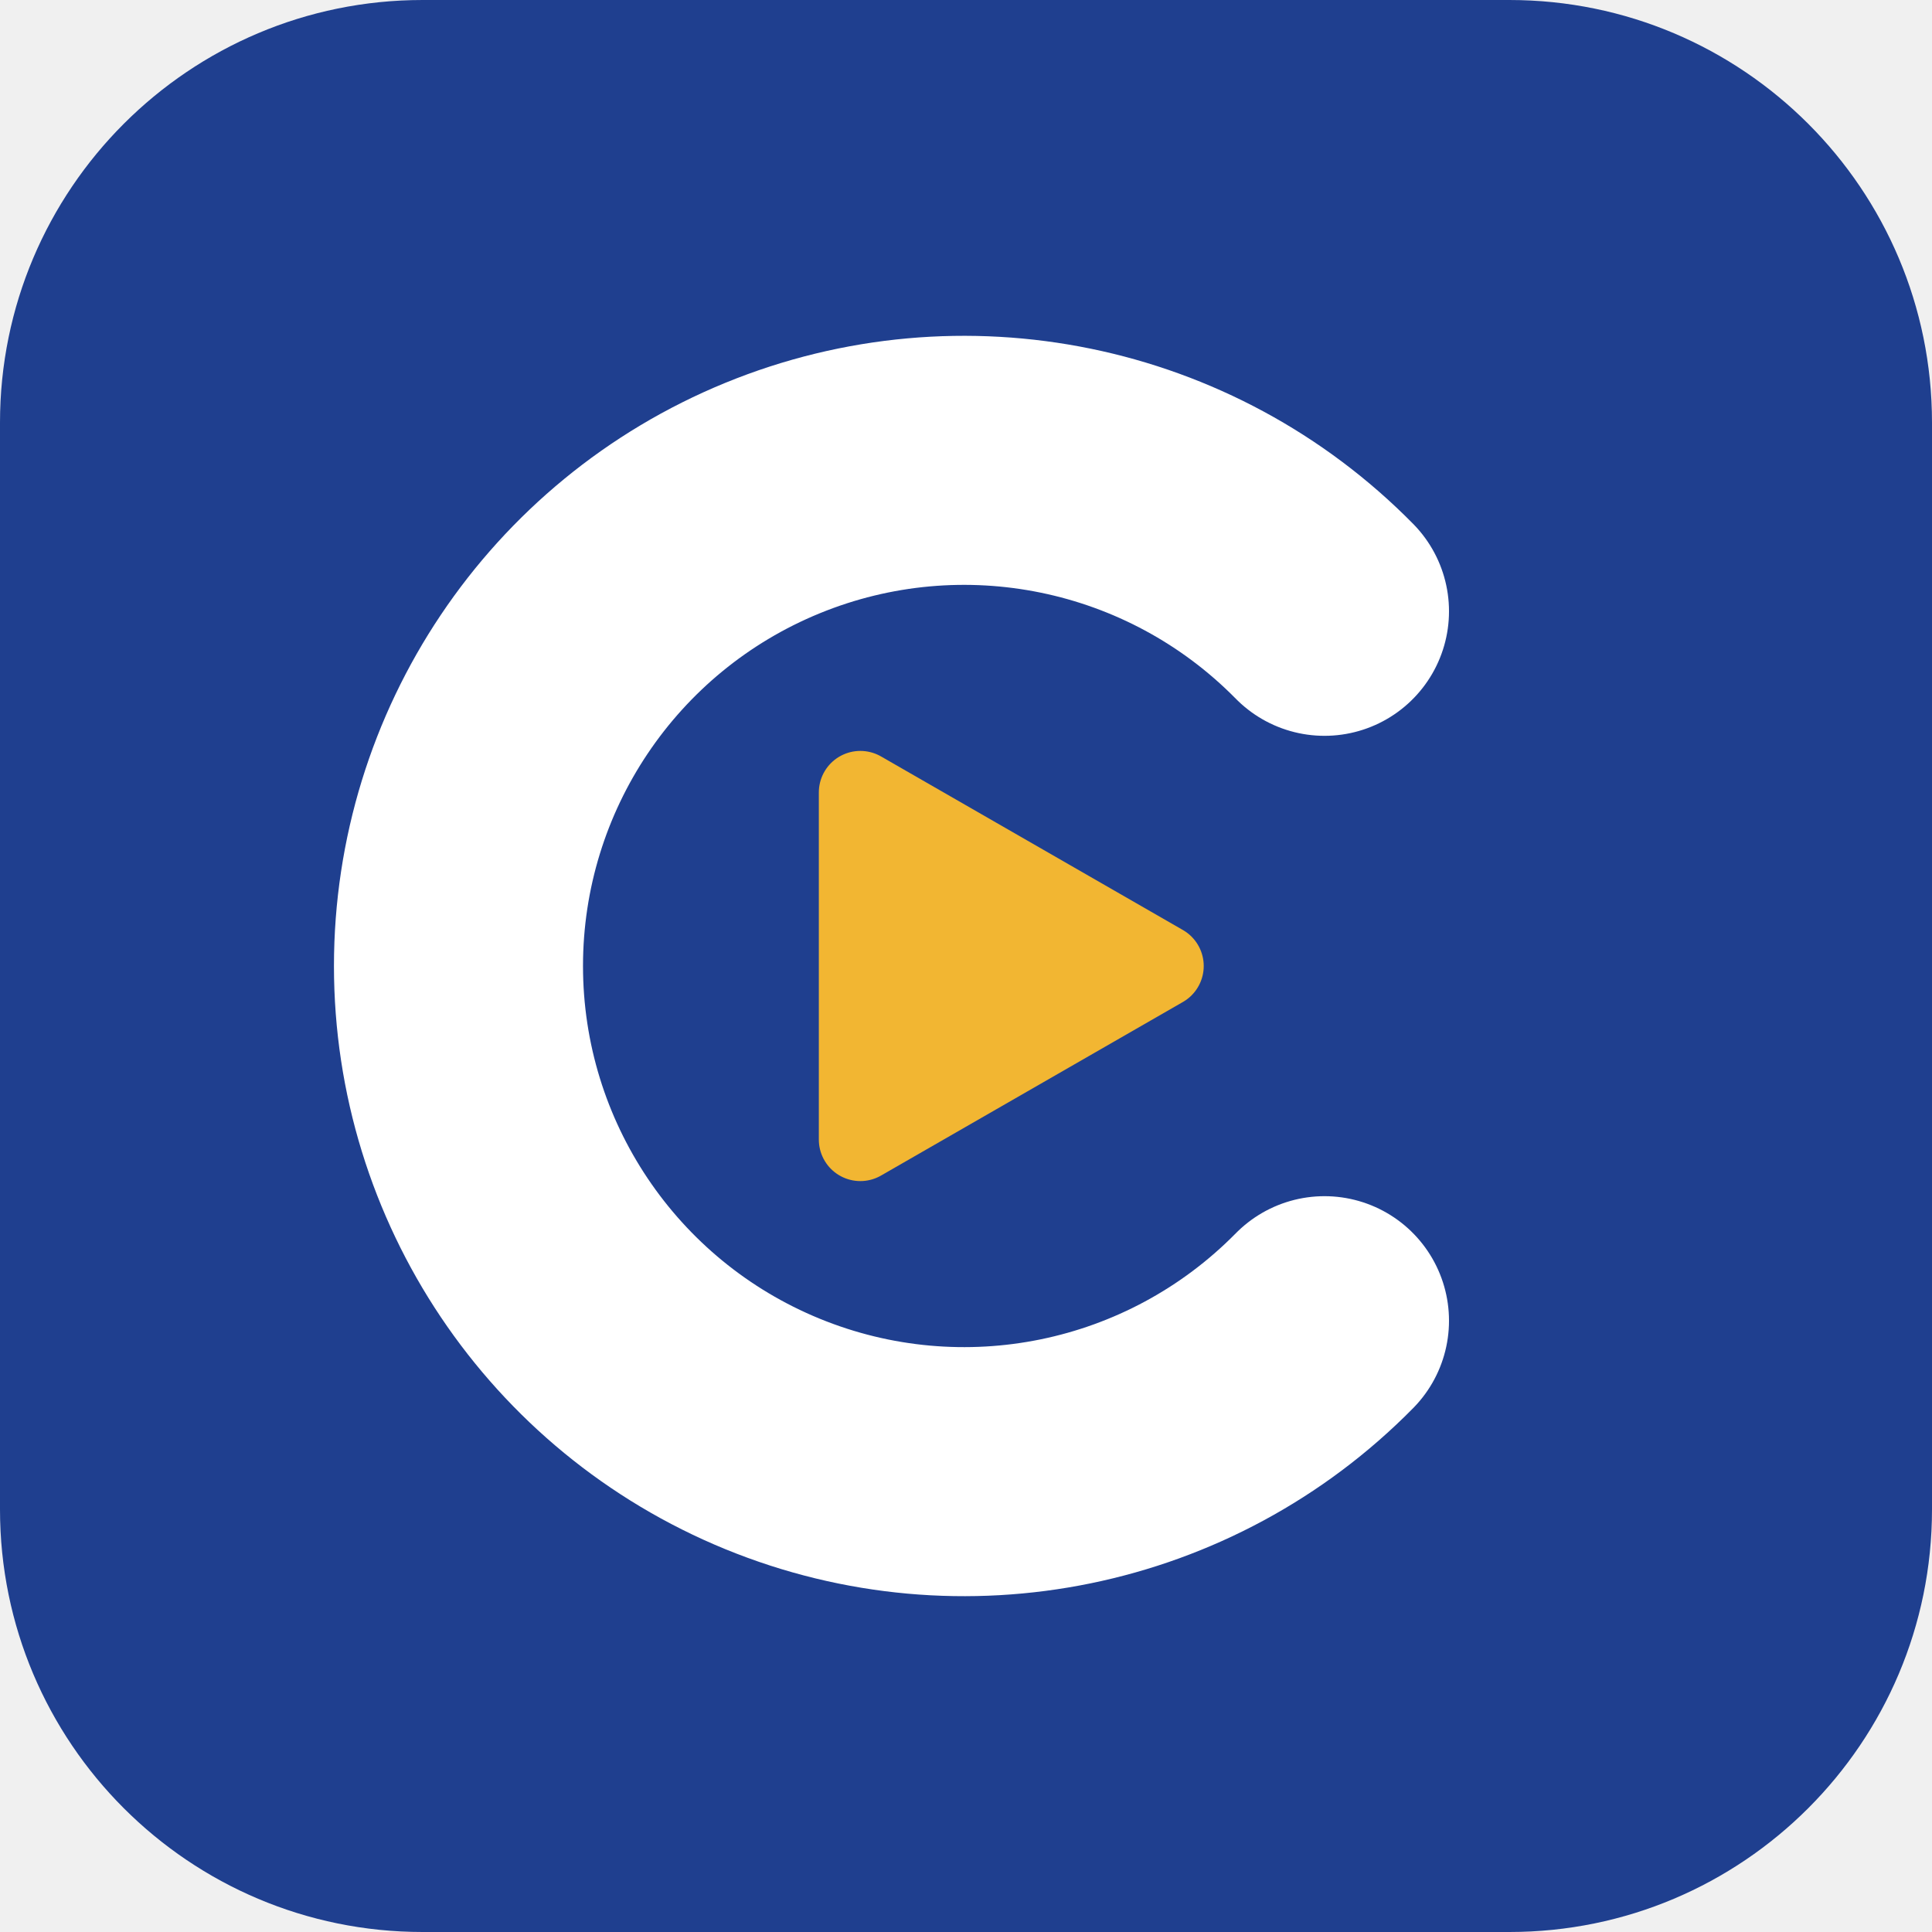
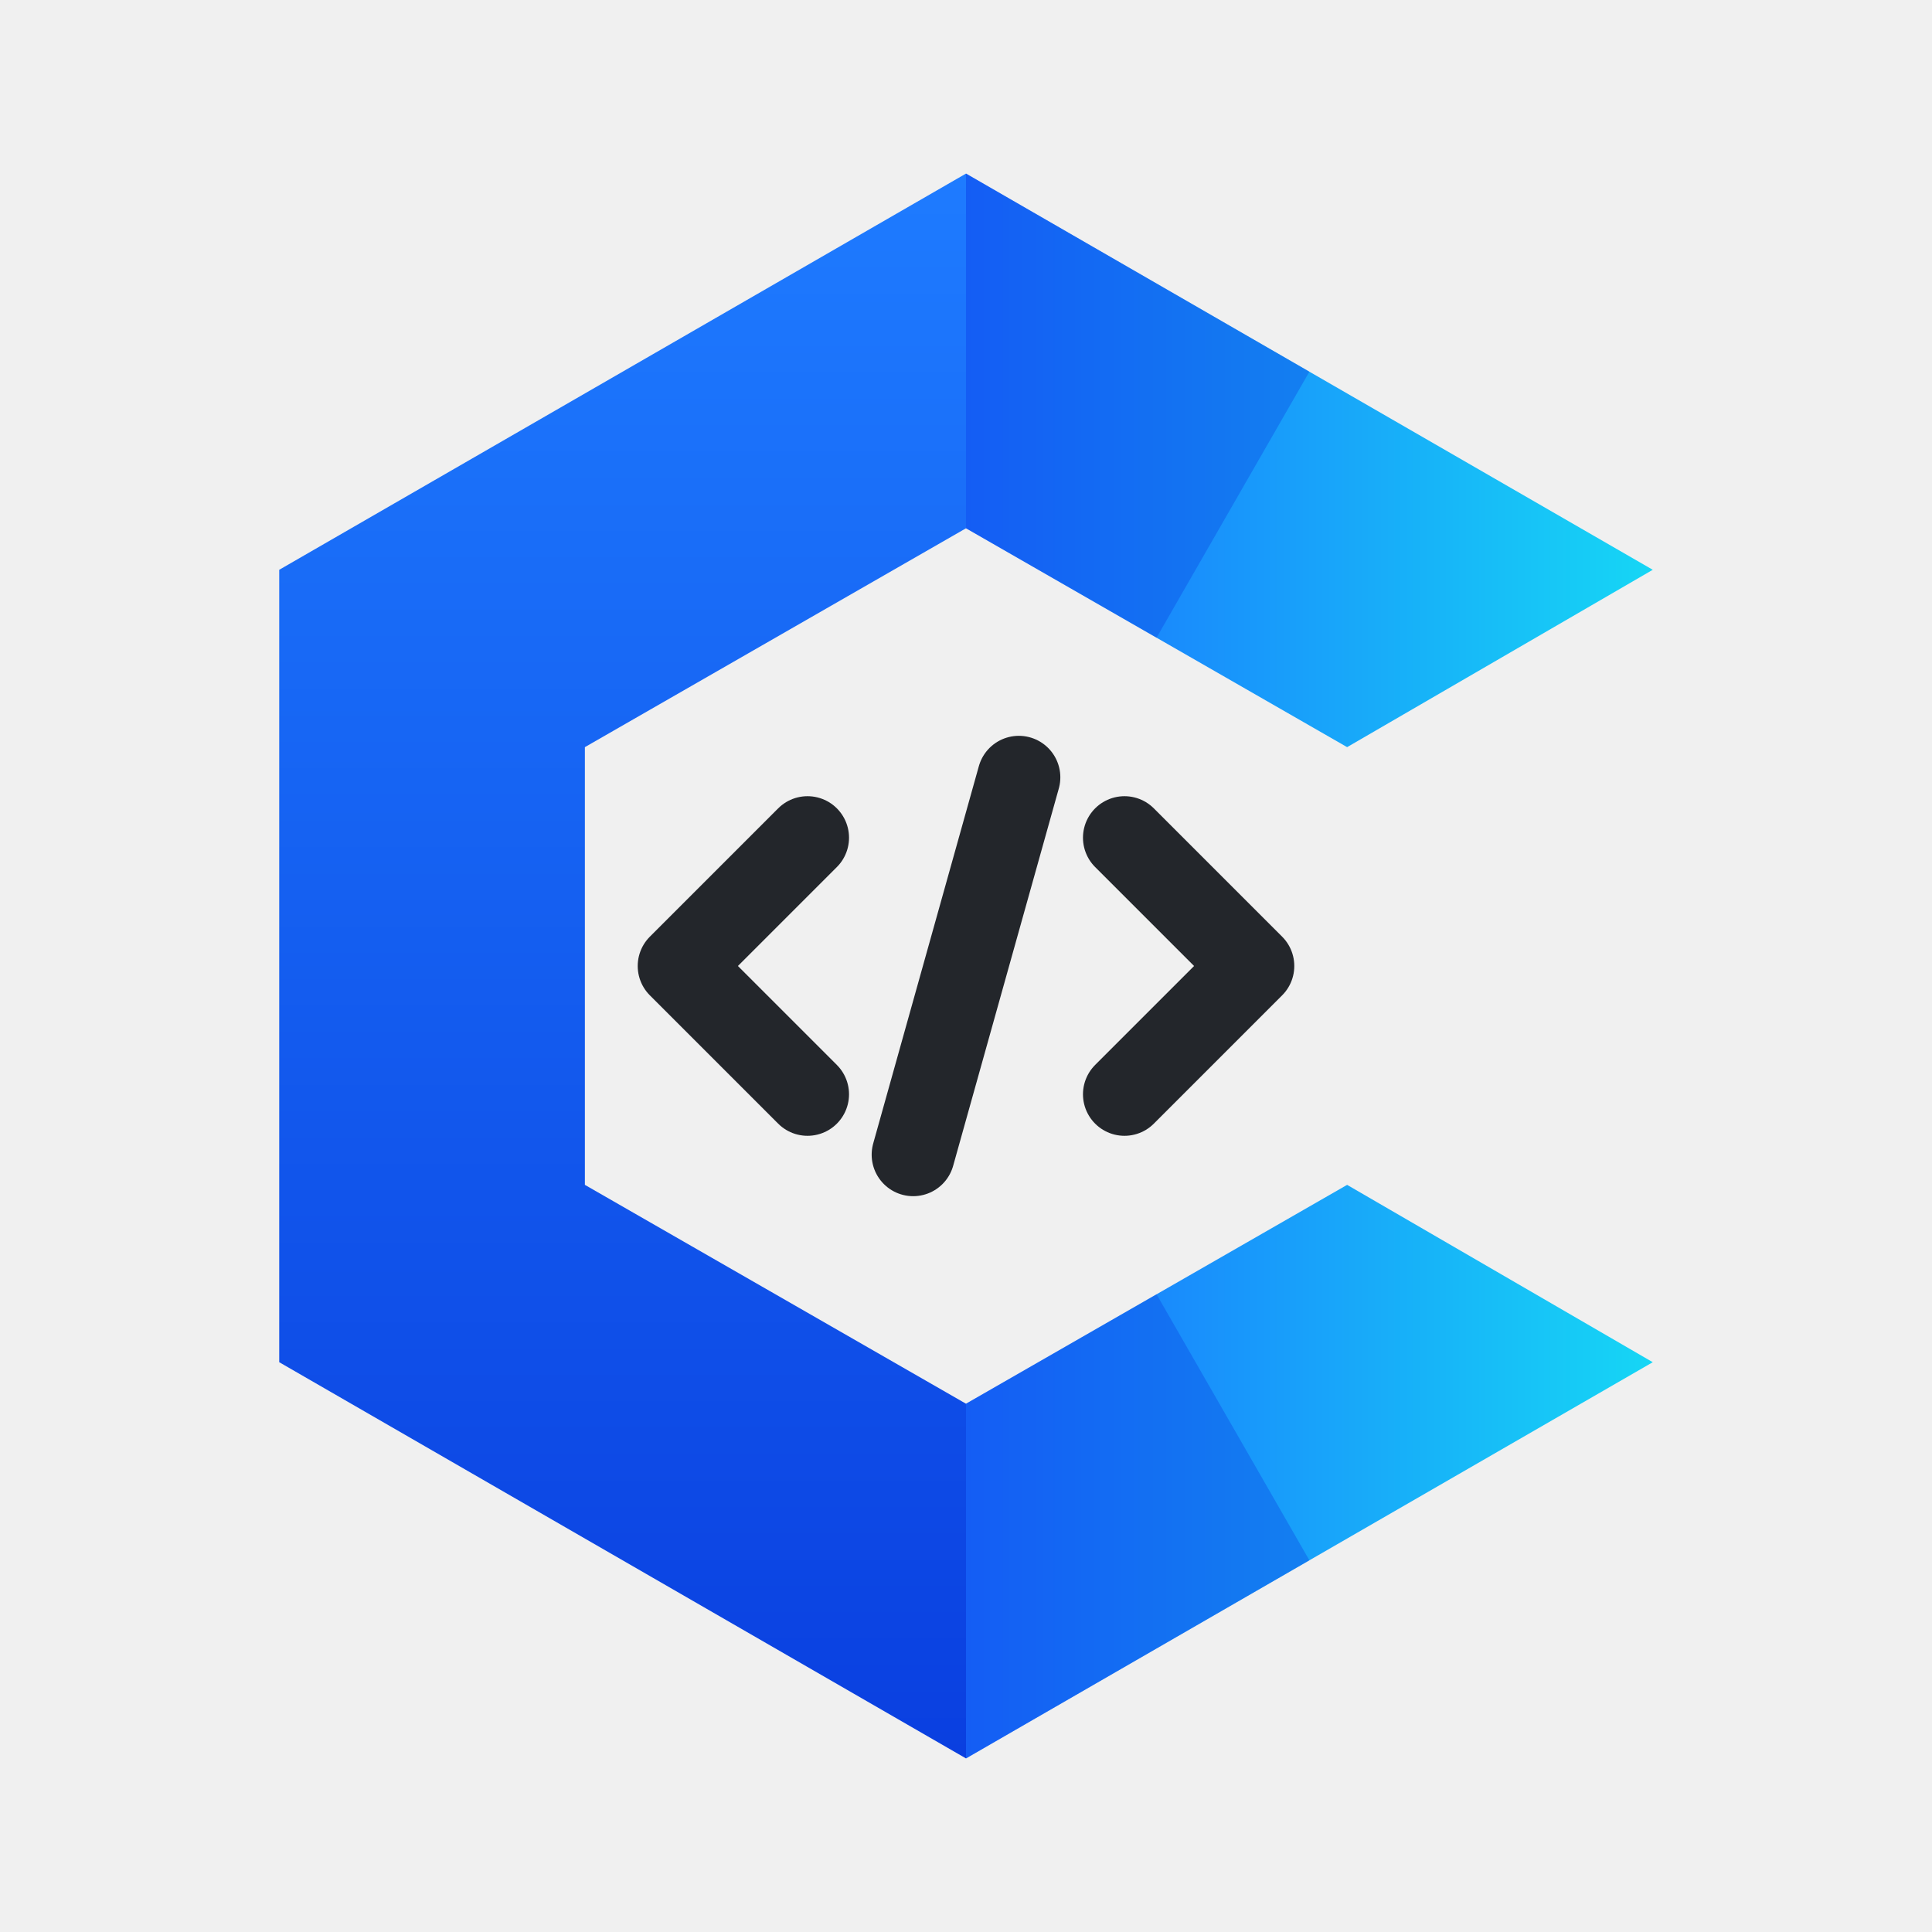
<svg xmlns="http://www.w3.org/2000/svg" viewBox="0 0 512 512" role="img" aria-label="C Lab">
-   <rect width="512" height="512" rx="112" fill="#1f3f8f" />
-   <path d="M351 162 A134 134 0 1 0 351 350" fill="none" stroke="#ffffff" stroke-width="66" stroke-linecap="round" />
-   <path d="M228 210 L228 302 L308 256 Z" fill="#f2b632" stroke="#f2b632" stroke-width="22" stroke-linejoin="round" />
+   <style>@media (prefers-color-scheme:dark){.sym{stroke:#e8e6e1}.ink{fill:#e8e6e1}.sub{fill:#a4a29b}.rule{stroke:#4a4d55}}</style>
+   <defs>
+     <linearGradient id="gb" x1="0" y1="0" x2="0" y2="1">
+       <stop offset="0" stop-color="#1e7bff" />
+       <stop offset="1" stop-color="#0a3fe0" />
+     </linearGradient>
+     <linearGradient id="ga" x1="0" y1="0" x2="1" y2="0">
+       <stop offset="0" stop-color="#1a6dff" />
+       <stop offset="1" stop-color="#16d6f5" />
+     </linearGradient>
+     <linearGradient id="gc" x1="0" y1="0" x2="0" y2="1">
+       <stop offset="0" stop-color="#1873ff" />
+       <stop offset="1" stop-color="#0a3fe0" />
+     </linearGradient>
+   </defs>
+   <path d="M256 46 L74 151 L74 361 L256 466 L256 372 L155 314 L155 198 L256 140 Z" fill="url(#gb)" />
+   <path d="M256 46 L438 151 L357 198 L256 140 Z" fill="url(#ga)" />
+   <path d="M256 466 L438 361 L357 314 L256 372 Z" fill="url(#ga)" />
+   <path d="M256 46 L347 98.5 L306.5 169 L256 140 Z" fill="#0a3fe0" opacity=".35" />
+   <path d="M256 372 L306.5 343 L347 413.5 L256 466 Z" fill="#0a3fe0" opacity=".35" />
+   <path class="sym" d="M214 222 L180 256 L214 290 M298 222 L332 256 L298 290 M270 206 L242 306" fill="none" stroke="#23262b" stroke-width="22" stroke-linecap="round" stroke-linejoin="round" />
</svg>
